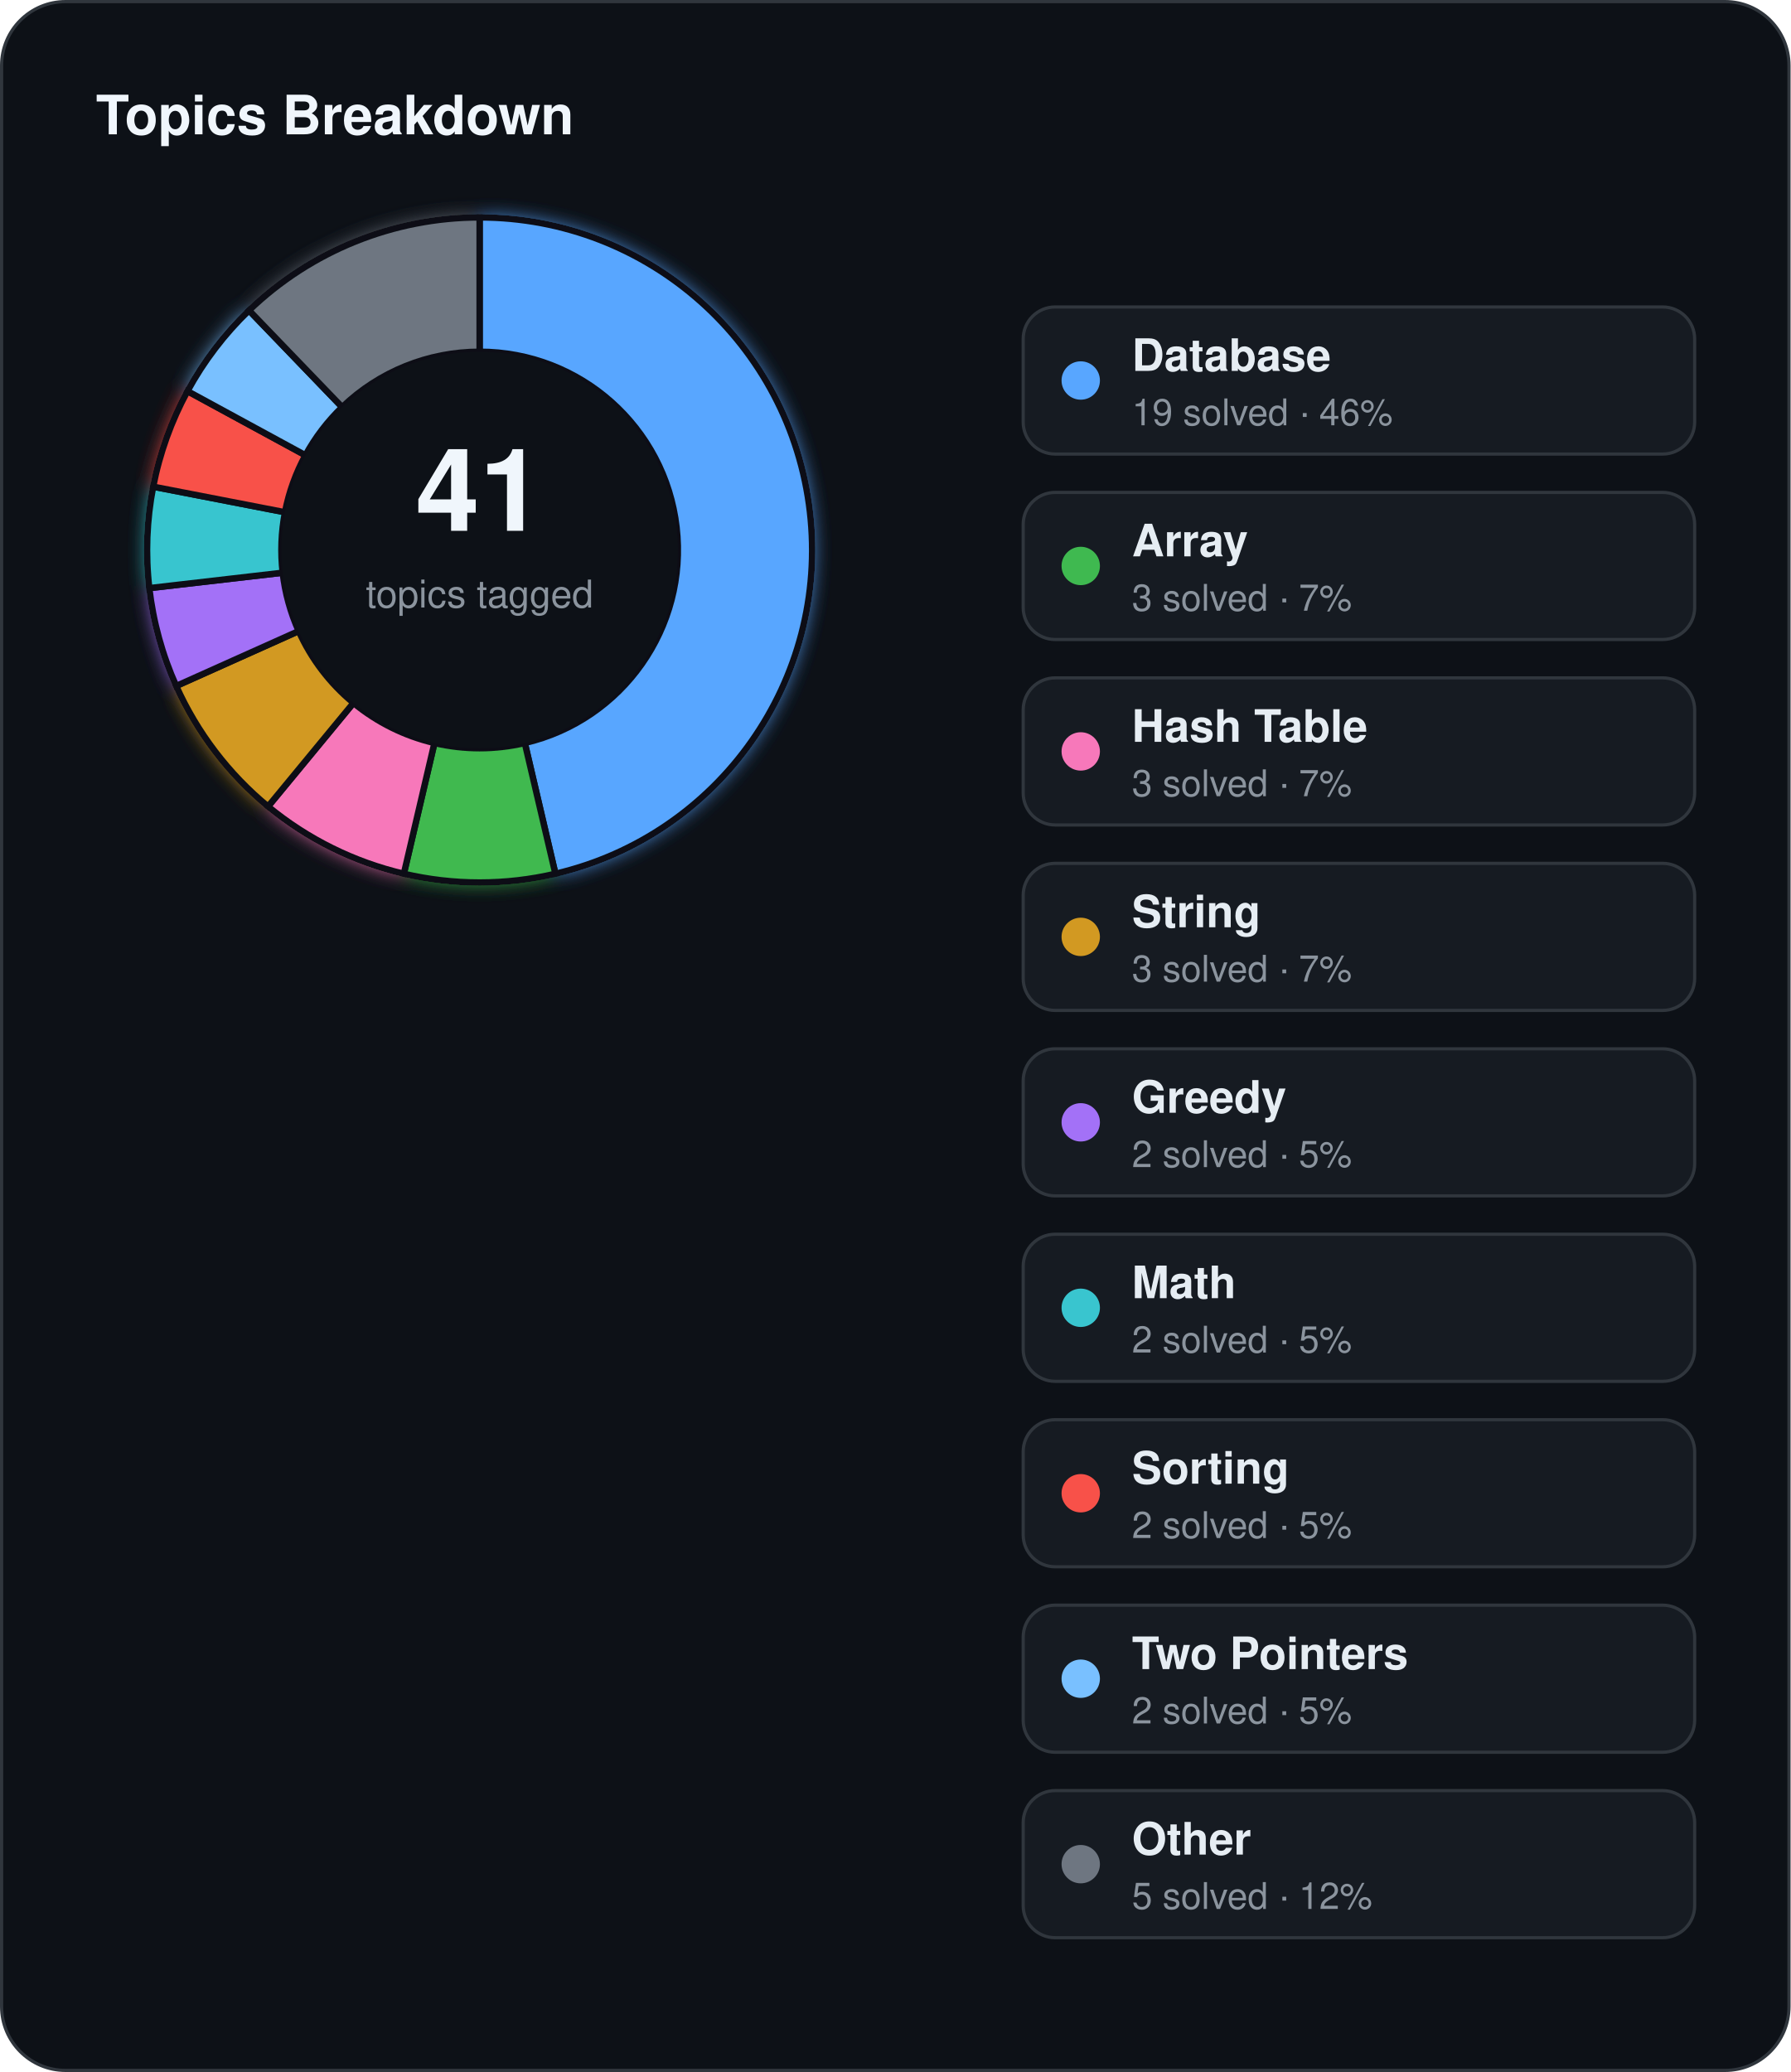
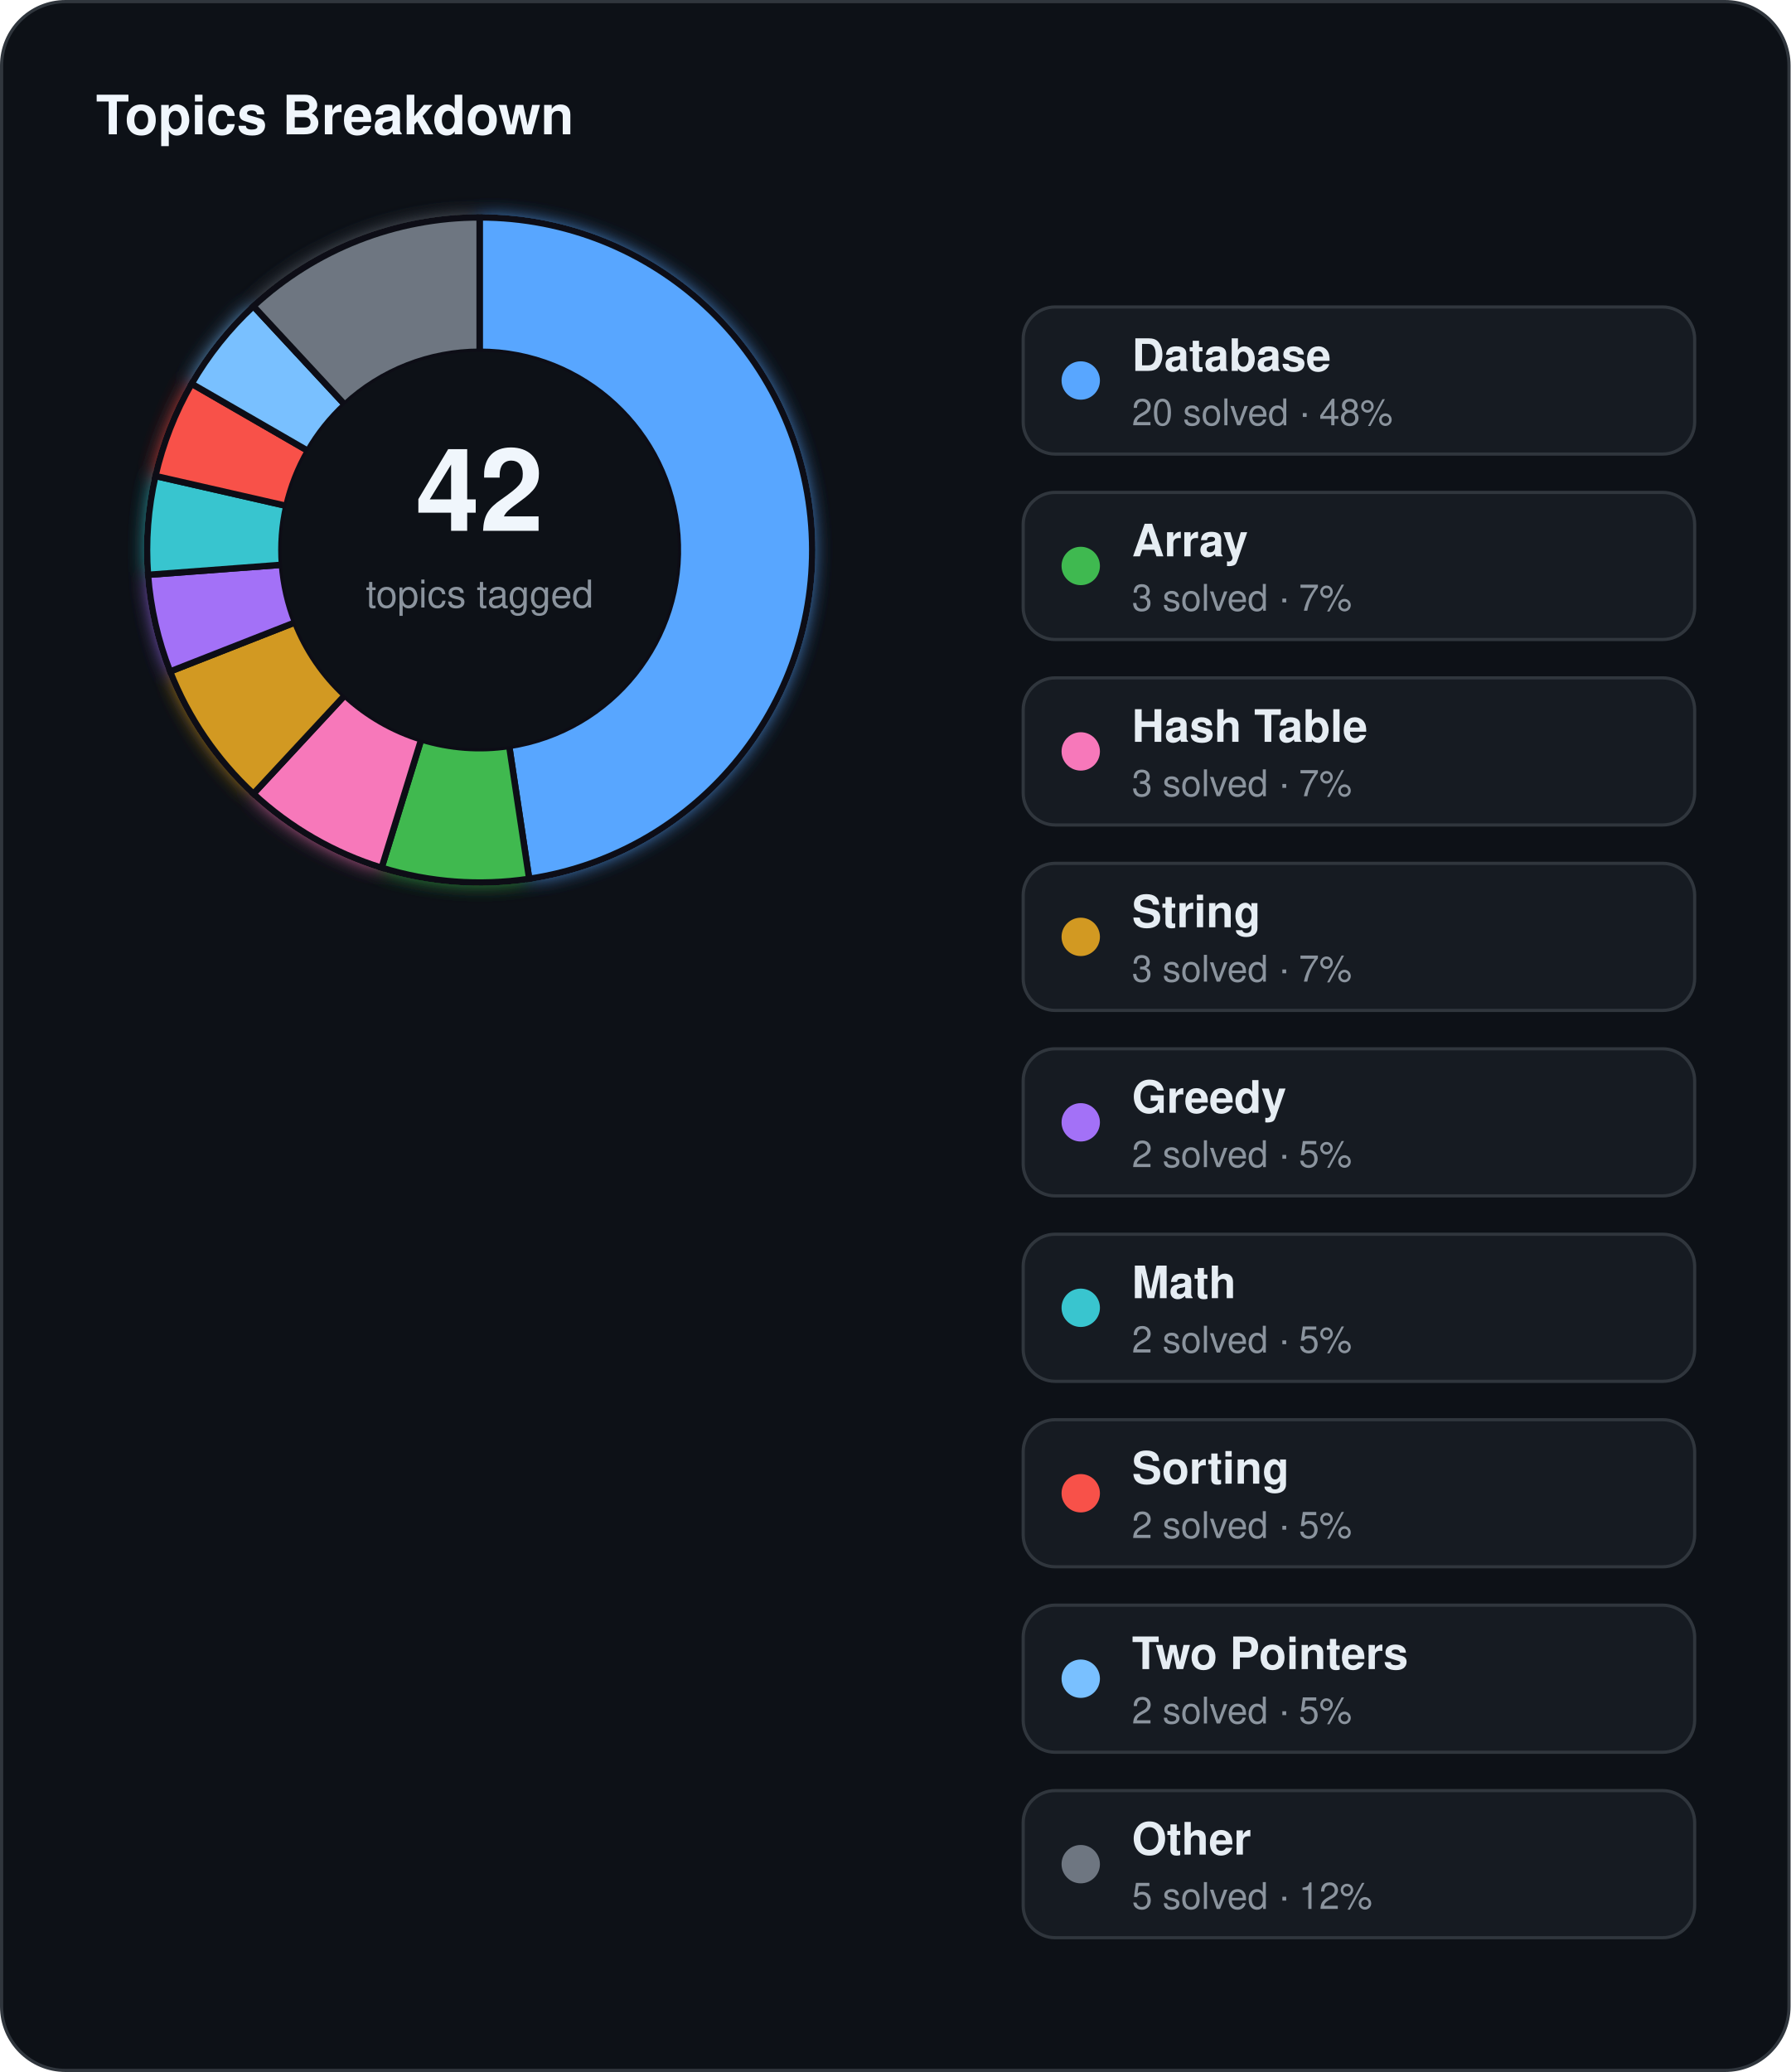
<svg xmlns="http://www.w3.org/2000/svg" width="560" height="648" viewBox="0 0 560 648">
  <defs>
    <filter id="topics-glow" x="-60%" y="-60%" width="220%" height="220%">
      <feGaussianBlur stdDeviation="3" result="blur" />
      <feMerge>
        <feMergeNode in="blur" />
        <feMergeNode in="SourceGraphic" />
      </feMerge>
    </filter>
  </defs>
  <rect x="0.5" y="0.5" width="559" height="647" rx="20" fill="#0d1117" stroke="#30363d" stroke-width="1" />
  <text x="30" y="42" fill="#f0f6fc" font-family="Segoe UI, Helvetica, Arial, sans-serif" font-size="17" font-weight="700">Topics Breakdown</text>
  <g filter="url(#topics-glow)">
-     <path d="M 150.00,68.00 A 104,104 0 0 1 173.70,273.26 L 164.13,232.37 A 62,62 0 0 0 150.00,110.00 Z" fill="#58a6ff" stroke="#0d1117" stroke-width="2" />
-     <path d="M 173.70,273.26 A 104,104 0 0 1 126.30,273.26 L 135.87,232.37 A 62,62 0 0 0 164.13,232.37 Z" fill="#3fb950" stroke="#0d1117" stroke-width="2" />
-     <path d="M 126.30,273.26 A 104,104 0 0 1 83.83,252.23 L 110.55,219.83 A 62,62 0 0 0 135.87,232.37 Z" fill="#f778ba" stroke="#0d1117" stroke-width="2" />
-     <path d="M 83.83,252.23 A 104,104 0 0 1 55.10,214.54 L 93.42,197.36 A 62,62 0 0 0 110.55,219.83 Z" fill="#d29922" stroke="#0d1117" stroke-width="2" />
-     <path d="M 55.10,214.54 A 104,104 0 0 1 46.69,183.93 L 88.41,179.11 A 62,62 0 0 0 93.42,197.36 Z" fill="#a371f7" stroke="#0d1117" stroke-width="2" />
-     <path d="M 46.69,183.93 A 104,104 0 0 1 47.90,152.20 L 89.13,160.20 A 62,62 0 0 0 88.41,179.11 Z" fill="#39c5cf" stroke="#0d1117" stroke-width="2" />
-     <path d="M 47.90,152.20 A 104,104 0 0 1 58.63,122.32 L 95.53,142.38 A 62,62 0 0 0 89.13,160.20 Z" fill="#f85149" stroke="#0d1117" stroke-width="2" />
-     <path d="M 58.63,122.32 A 104,104 0 0 1 77.88,97.07 L 107.01,127.33 A 62,62 0 0 0 95.53,142.38 Z" fill="#79c0ff" stroke="#0d1117" stroke-width="2" />
-     <path d="M 77.88,97.07 A 104,104 0 0 1 150.00,68.00 L 150.00,110.00 A 62,62 0 0 0 107.01,127.33 Z" fill="#6e7681" stroke="#0d1117" stroke-width="2" />
+     <path d="M 150.00,68.00 A 104,104 0 0 1 165.50,274.84 L 159.24,233.31 A 62,62 0 0 0 150.00,110.00 Z" fill="#58a6ff" stroke="#0d1117" stroke-width="2" />
+     <path d="M 165.50,274.84 A 104,104 0 0 1 119.35,271.38 L 131.73,231.25 A 62,62 0 0 0 159.24,233.31 Z" fill="#3fb950" stroke="#0d1117" stroke-width="2" />
+     <path d="M 119.35,271.38 A 104,104 0 0 1 79.26,248.24 L 107.83,217.45 A 62,62 0 0 0 131.73,231.25 Z" fill="#f778ba" stroke="#0d1117" stroke-width="2" />
+     <path d="M 79.26,248.24 A 104,104 0 0 1 53.19,210.00 L 92.29,194.65 A 62,62 0 0 0 107.83,217.45 Z" fill="#d29922" stroke="#0d1117" stroke-width="2" />
+     <path d="M 53.19,210.00 A 104,104 0 0 1 46.29,179.77 L 88.17,176.63 A 62,62 0 0 0 92.29,194.65 Z" fill="#a371f7" stroke="#0d1117" stroke-width="2" />
+     <path d="M 46.29,179.77 A 104,104 0 0 1 48.61,148.86 L 89.55,158.20 A 62,62 0 0 0 88.17,176.63 Z" fill="#39c5cf" stroke="#0d1117" stroke-width="2" />
+     <path d="M 48.61,148.86 A 104,104 0 0 1 59.93,120.00 L 96.31,141.00 A 62,62 0 0 0 89.55,158.20 Z" fill="#f85149" stroke="#0d1117" stroke-width="2" />
+     <path d="M 59.93,120.00 A 104,104 0 0 1 79.26,95.76 L 107.83,126.55 A 62,62 0 0 0 96.31,141.00 Z" fill="#79c0ff" stroke="#0d1117" stroke-width="2" />
+     <path d="M 79.26,95.76 A 104,104 0 0 1 150.00,68.00 L 150.00,110.00 A 62,62 0 0 0 107.83,126.55 Z" fill="#6e7681" stroke="#0d1117" stroke-width="2" />
  </g>
  <circle cx="150" cy="172" r="62" fill="#0d1117" />
-   <text x="150" y="166" text-anchor="middle" fill="#f0f6fc" font-family="Segoe UI, Helvetica, Arial, sans-serif" font-size="36" font-weight="700">41</text>
+   <text x="150" y="166" text-anchor="middle" fill="#f0f6fc" font-family="Segoe UI, Helvetica, Arial, sans-serif" font-size="36" font-weight="700">42</text>
  <text x="150" y="190" text-anchor="middle" fill="#8b949e" font-family="Segoe UI, Helvetica, Arial, sans-serif" font-size="12">topics tagged</text>
  <rect x="320" y="96" width="210" height="46" rx="10" fill="#161b22" stroke="#30363d" stroke-width="1" />
  <circle cx="338" cy="119" r="6" fill="#58a6ff" />
  <text x="354" y="116" fill="#e6edf3" font-family="Segoe UI, Helvetica, Arial, sans-serif" font-size="14" font-weight="600">Database</text>
-   <text x="354" y="133" fill="#8b949e" font-family="Segoe UI, Helvetica, Arial, sans-serif" font-size="11.5">19 solved · 46%</text>
+   <text x="354" y="133" fill="#8b949e" font-family="Segoe UI, Helvetica, Arial, sans-serif" font-size="11.5">20 solved · 48%</text>
  <rect x="320" y="154" width="210" height="46" rx="10" fill="#161b22" stroke="#30363d" stroke-width="1" />
  <circle cx="338" cy="177" r="6" fill="#3fb950" />
  <text x="354" y="174" fill="#e6edf3" font-family="Segoe UI, Helvetica, Arial, sans-serif" font-size="14" font-weight="600">Array</text>
  <text x="354" y="191" fill="#8b949e" font-family="Segoe UI, Helvetica, Arial, sans-serif" font-size="11.5">3 solved · 7%</text>
  <rect x="320" y="212" width="210" height="46" rx="10" fill="#161b22" stroke="#30363d" stroke-width="1" />
  <circle cx="338" cy="235" r="6" fill="#f778ba" />
  <text x="354" y="232" fill="#e6edf3" font-family="Segoe UI, Helvetica, Arial, sans-serif" font-size="14" font-weight="600">Hash Table</text>
  <text x="354" y="249" fill="#8b949e" font-family="Segoe UI, Helvetica, Arial, sans-serif" font-size="11.5">3 solved · 7%</text>
  <rect x="320" y="270" width="210" height="46" rx="10" fill="#161b22" stroke="#30363d" stroke-width="1" />
  <circle cx="338" cy="293" r="6" fill="#d29922" />
  <text x="354" y="290" fill="#e6edf3" font-family="Segoe UI, Helvetica, Arial, sans-serif" font-size="14" font-weight="600">String</text>
  <text x="354" y="307" fill="#8b949e" font-family="Segoe UI, Helvetica, Arial, sans-serif" font-size="11.5">3 solved · 7%</text>
  <rect x="320" y="328" width="210" height="46" rx="10" fill="#161b22" stroke="#30363d" stroke-width="1" />
  <circle cx="338" cy="351" r="6" fill="#a371f7" />
  <text x="354" y="348" fill="#e6edf3" font-family="Segoe UI, Helvetica, Arial, sans-serif" font-size="14" font-weight="600">Greedy</text>
  <text x="354" y="365" fill="#8b949e" font-family="Segoe UI, Helvetica, Arial, sans-serif" font-size="11.5">2 solved · 5%</text>
  <rect x="320" y="386" width="210" height="46" rx="10" fill="#161b22" stroke="#30363d" stroke-width="1" />
  <circle cx="338" cy="409" r="6" fill="#39c5cf" />
  <text x="354" y="406" fill="#e6edf3" font-family="Segoe UI, Helvetica, Arial, sans-serif" font-size="14" font-weight="600">Math</text>
  <text x="354" y="423" fill="#8b949e" font-family="Segoe UI, Helvetica, Arial, sans-serif" font-size="11.5">2 solved · 5%</text>
  <rect x="320" y="444" width="210" height="46" rx="10" fill="#161b22" stroke="#30363d" stroke-width="1" />
  <circle cx="338" cy="467" r="6" fill="#f85149" />
  <text x="354" y="464" fill="#e6edf3" font-family="Segoe UI, Helvetica, Arial, sans-serif" font-size="14" font-weight="600">Sorting</text>
  <text x="354" y="481" fill="#8b949e" font-family="Segoe UI, Helvetica, Arial, sans-serif" font-size="11.5">2 solved · 5%</text>
  <rect x="320" y="502" width="210" height="46" rx="10" fill="#161b22" stroke="#30363d" stroke-width="1" />
  <circle cx="338" cy="525" r="6" fill="#79c0ff" />
  <text x="354" y="522" fill="#e6edf3" font-family="Segoe UI, Helvetica, Arial, sans-serif" font-size="14" font-weight="600">Two Pointers</text>
  <text x="354" y="539" fill="#8b949e" font-family="Segoe UI, Helvetica, Arial, sans-serif" font-size="11.5">2 solved · 5%</text>
  <rect x="320" y="560" width="210" height="46" rx="10" fill="#161b22" stroke="#30363d" stroke-width="1" />
  <circle cx="338" cy="583" r="6" fill="#6e7681" />
  <text x="354" y="580" fill="#e6edf3" font-family="Segoe UI, Helvetica, Arial, sans-serif" font-size="14" font-weight="600">Other</text>
  <text x="354" y="597" fill="#8b949e" font-family="Segoe UI, Helvetica, Arial, sans-serif" font-size="11.5">5 solved · 12%</text>
</svg>
